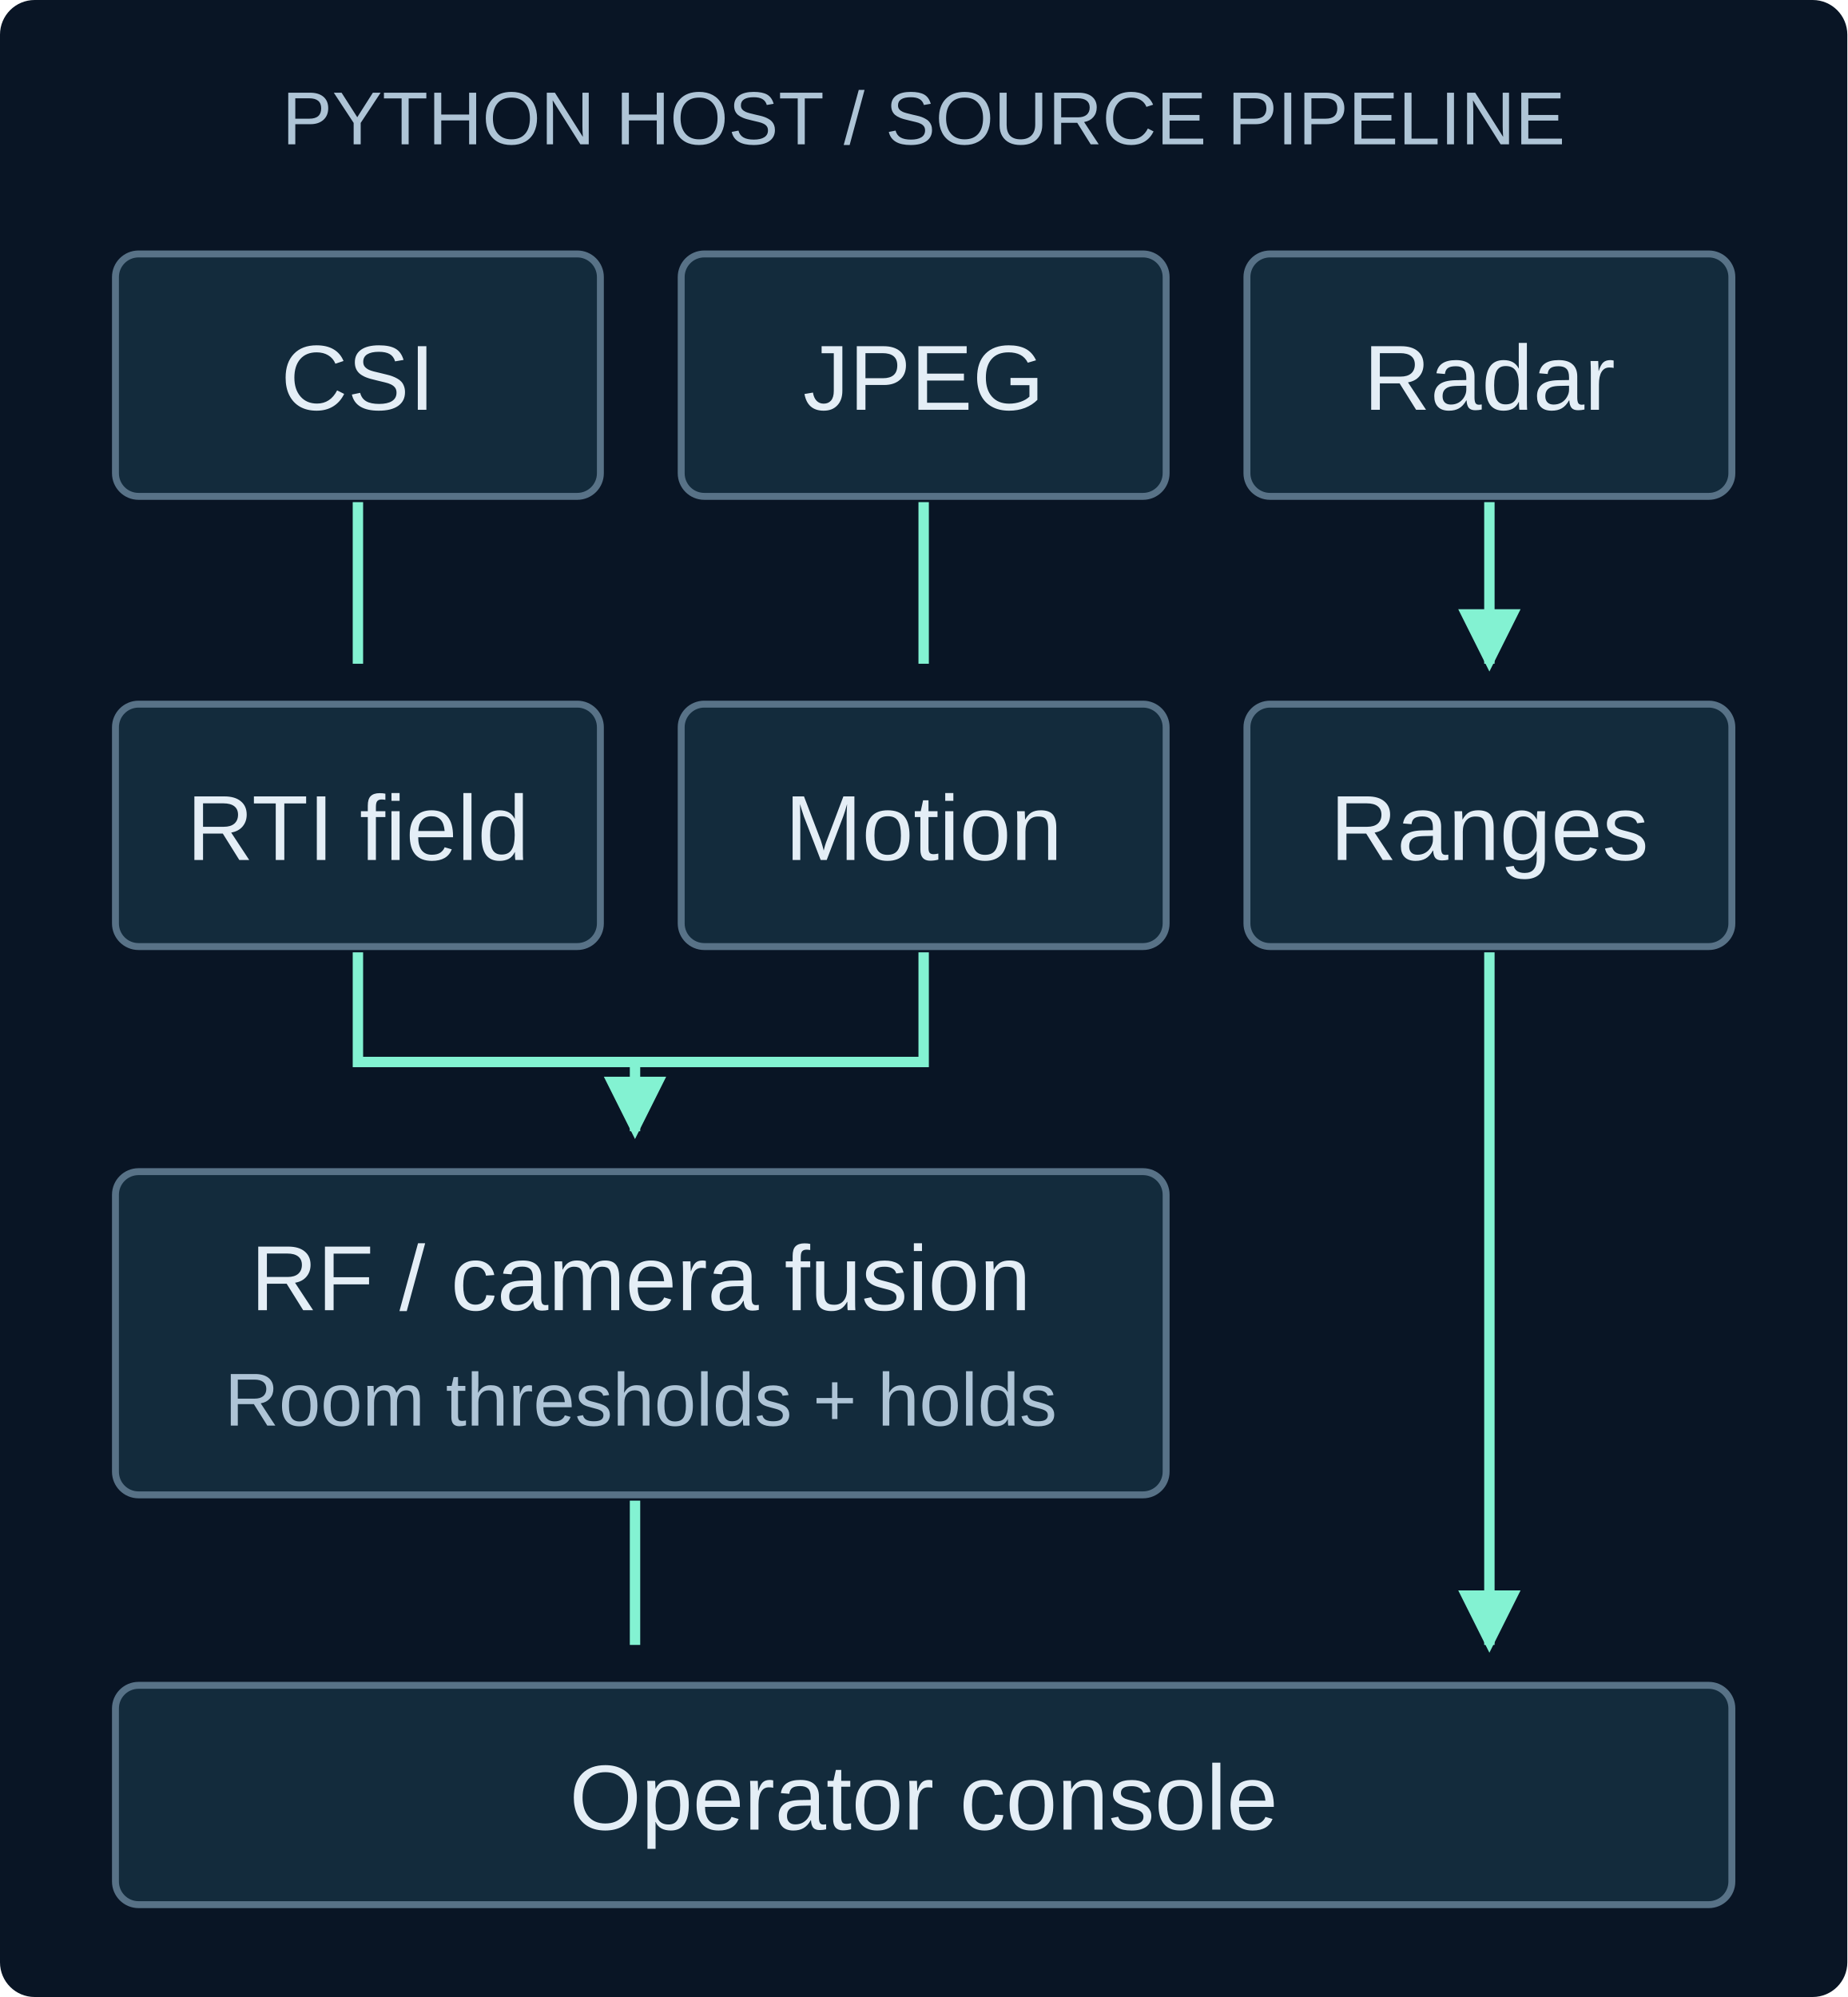
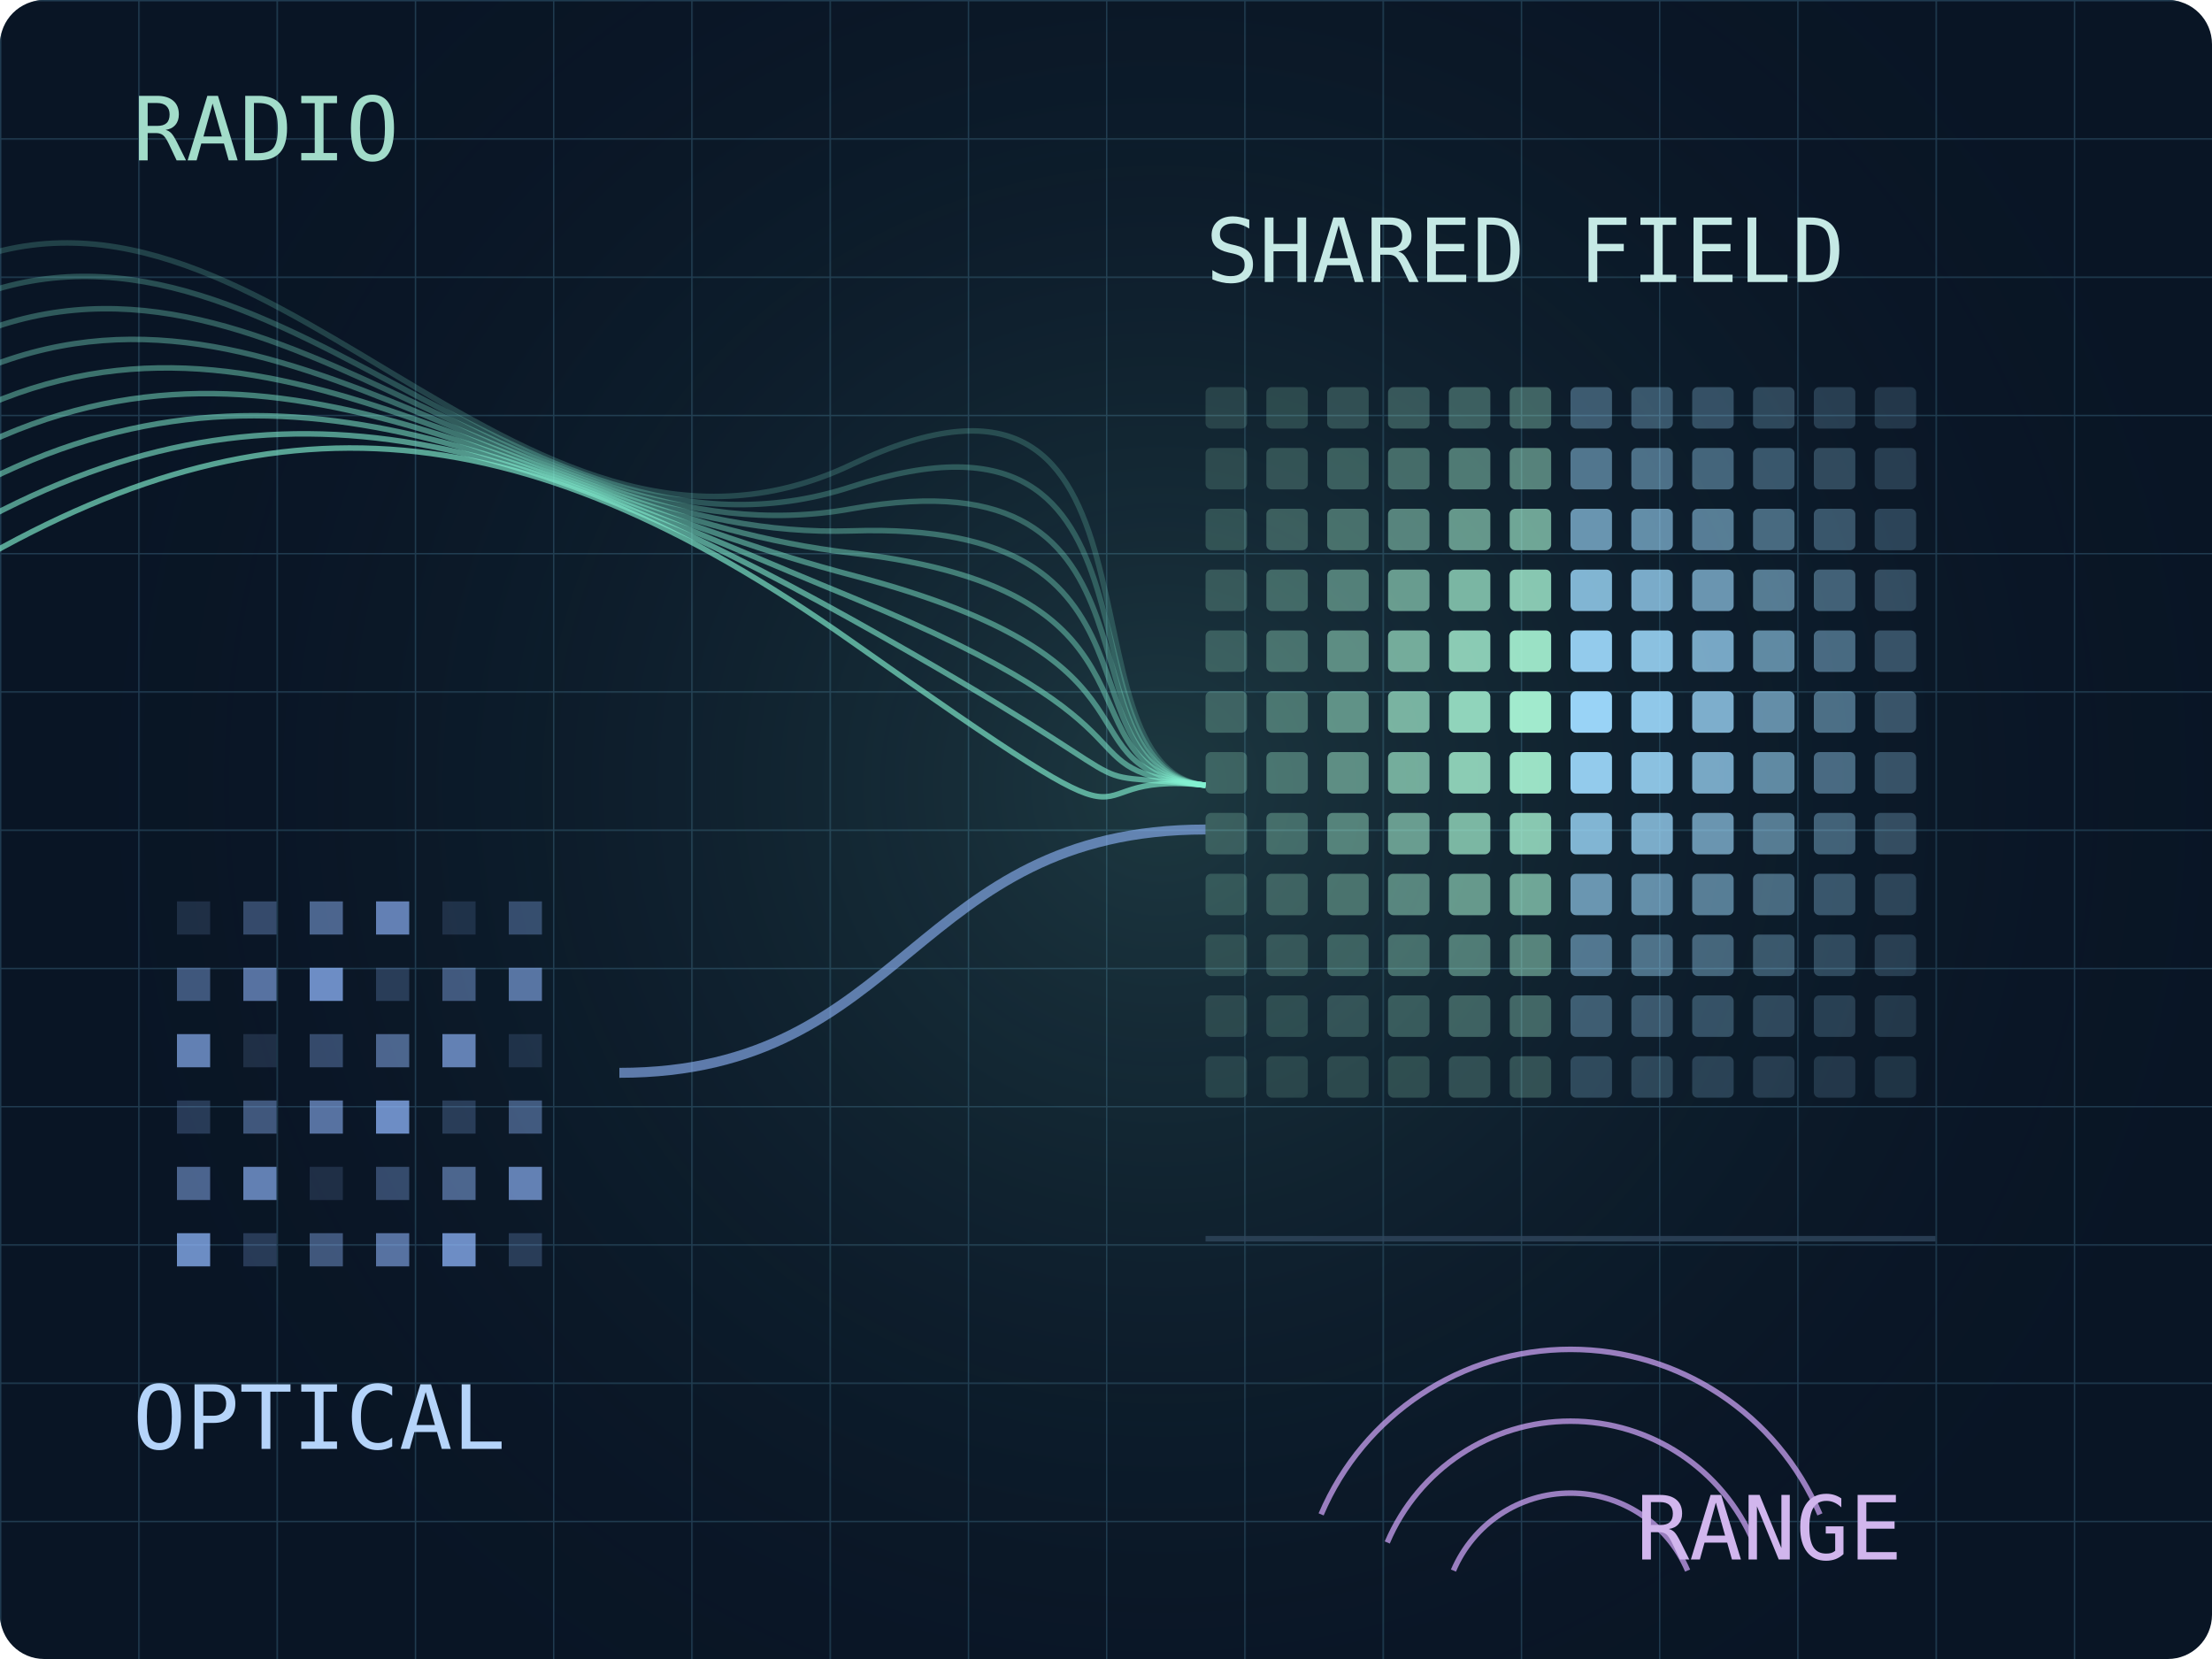
- <svg xmlns="http://www.w3.org/2000/svg" viewBox="0 0 320 346" role="img" aria-labelledby="host-title host-desc">
+ <svg xmlns="http://www.w3.org/2000/svg" viewBox="0 0 400 300" role="img" aria-labelledby="host-title host-desc">
  <defs>
-     <marker id="arrow" viewBox="0 0 8 8" refX="7" refY="4" markerWidth="6" markerHeight="6" orient="auto-start-reverse">
-       <path d="M0 0L8 4L0 8" fill="#83f2d2" />
-     </marker>
+     <radialGradient id="ambient">
+       <stop stop-color="#83f2d2" stop-opacity=".16" />
+       <stop offset="1" stop-color="#091525" stop-opacity="0" />
+     </radialGradient>
+     <linearGradient id="signal" x1="0" y1="1" x2="1" y2="0">
+       <stop stop-color="#83f2d2" stop-opacity=".12" />
+       <stop offset=".55" stop-color="#83f2d2" />
+       <stop offset="1" stop-color="#d9fff3" stop-opacity=".45" />
+     </linearGradient>
+     <clipPath id="frame">
+       <rect width="400" height="300" rx="8" />
+     </clipPath>
+     <pattern id="grid" width="25" height="25" patternUnits="userSpaceOnUse">
+       <path d="M25 0H0V25" fill="none" stroke="#203b50" stroke-width=".5" />
+     </pattern>
  </defs>
-   <style>text{font-family:Arial,sans-serif;fill:#e4eef6;font-size:16px}.small{font-size:13px;fill:#aec4d6}.box{fill:#132b3c;stroke:#587287;stroke-width:1.2}.flow{fill:none;stroke:#83f2d2;stroke-width:1.8;marker-end:url(#arrow)}.line{fill:none;stroke:#83f2d2;stroke-width:1.5}.accent{fill:#83f2d2}</style>
-   <rect width="320" height="346" rx="6" fill="#091525" />
-   <text x="160" y="25" text-anchor="middle" class="small">PYTHON HOST / SOURCE PIPELINE</text>
-   <rect x="20" y="44" width="84" height="42" rx="4" class="box" />
-   <rect x="118" y="44" width="84" height="42" rx="4" class="box" />
-   <rect x="216" y="44" width="84" height="42" rx="4" class="box" />
-   <g text-anchor="middle">
-     <text x="62" y="71">CSI</text>
-     <text x="160" y="71">JPEG</text>
-     <text x="258" y="71">Radar</text>
+   <g clip-path="url(#frame)">
+     <rect width="400" height="300" fill="#091525" />
+     <rect width="400" height="300" fill="url(#grid)" />
+     <circle cx="210.00" cy="142.00" r="200" fill="url(#ambient)" opacity="1" stroke="none" stroke-width="1" />
+     <path d="M-10 49C47 22 93 113 154 84S190 139 218 142" stroke="#83f2d2" stroke-width="1" opacity="0.2" fill="none" />
+     <path d="M-10 56C47 28 93 108 154 88S190 139 218 142" stroke="#83f2d2" stroke-width="1" opacity="0.255" fill="none" />
+     <path d="M-10 63C47 34 93 103 154 92S190 139 218 142" stroke="#83f2d2" stroke-width="1" opacity="0.31" fill="none" />
+     <path d="M-10 70C47 40 93 98 154 96S190 139 218 142" stroke="#83f2d2" stroke-width="1" opacity="0.365" fill="none" />
+     <path d="M-10 77C47 46 93 93 154 100S190 139 218 142" stroke="#83f2d2" stroke-width="1" opacity="0.42" fill="none" />
+     <path d="M-10 84C47 52 93 88 154 104S190 139 218 142" stroke="#83f2d2" stroke-width="1" opacity="0.475" fill="none" />
+     <path d="M-10 91C47 58 93 83 154 108S190 139 218 142" stroke="#83f2d2" stroke-width="1" opacity="0.53" fill="none" />
+     <path d="M-10 98C47 64 93 78 154 112S190 139 218 142" stroke="#83f2d2" stroke-width="1" opacity="0.585" fill="none" />
+     <path d="M-10 105C47 70 93 73 154 116S190 139 218 142" stroke="#83f2d2" stroke-width="1" opacity="0.64" fill="none" />
+     <rect x="32" y="163" width="6" height="6" fill="#92b9ff" opacity="0.15" />
+     <rect x="44" y="163" width="6" height="6" fill="#92b9ff" opacity="0.32" />
+     <rect x="56" y="163" width="6" height="6" fill="#92b9ff" opacity="0.48" />
+     <rect x="68" y="163" width="6" height="6" fill="#92b9ff" opacity="0.65" />
+     <rect x="80" y="163" width="6" height="6" fill="#92b9ff" opacity="0.15" />
+     <rect x="92" y="163" width="6" height="6" fill="#92b9ff" opacity="0.32" />
+     <rect x="32" y="175" width="6" height="6" fill="#92b9ff" opacity="0.40" />
+     <rect x="44" y="175" width="6" height="6" fill="#92b9ff" opacity="0.57" />
+     <rect x="56" y="175" width="6" height="6" fill="#92b9ff" opacity="0.73" />
+     <rect x="68" y="175" width="6" height="6" fill="#92b9ff" opacity="0.23" />
+     <rect x="80" y="175" width="6" height="6" fill="#92b9ff" opacity="0.40" />
+     <rect x="92" y="175" width="6" height="6" fill="#92b9ff" opacity="0.57" />
+     <rect x="32" y="187" width="6" height="6" fill="#92b9ff" opacity="0.65" />
+     <rect x="44" y="187" width="6" height="6" fill="#92b9ff" opacity="0.15" />
+     <rect x="56" y="187" width="6" height="6" fill="#92b9ff" opacity="0.32" />
+     <rect x="68" y="187" width="6" height="6" fill="#92b9ff" opacity="0.48" />
+     <rect x="80" y="187" width="6" height="6" fill="#92b9ff" opacity="0.65" />
+     <rect x="92" y="187" width="6" height="6" fill="#92b9ff" opacity="0.15" />
+     <rect x="32" y="199" width="6" height="6" fill="#92b9ff" opacity="0.23" />
+     <rect x="44" y="199" width="6" height="6" fill="#92b9ff" opacity="0.40" />
+     <rect x="56" y="199" width="6" height="6" fill="#92b9ff" opacity="0.57" />
+     <rect x="68" y="199" width="6" height="6" fill="#92b9ff" opacity="0.73" />
+     <rect x="80" y="199" width="6" height="6" fill="#92b9ff" opacity="0.23" />
+     <rect x="92" y="199" width="6" height="6" fill="#92b9ff" opacity="0.40" />
+     <rect x="32" y="211" width="6" height="6" fill="#92b9ff" opacity="0.48" />
+     <rect x="44" y="211" width="6" height="6" fill="#92b9ff" opacity="0.65" />
+     <rect x="56" y="211" width="6" height="6" fill="#92b9ff" opacity="0.15" />
+     <rect x="68" y="211" width="6" height="6" fill="#92b9ff" opacity="0.32" />
+     <rect x="80" y="211" width="6" height="6" fill="#92b9ff" opacity="0.48" />
+     <rect x="92" y="211" width="6" height="6" fill="#92b9ff" opacity="0.65" />
+     <rect x="32" y="223" width="6" height="6" fill="#92b9ff" opacity="0.73" />
+     <rect x="44" y="223" width="6" height="6" fill="#92b9ff" opacity="0.23" />
+     <rect x="56" y="223" width="6" height="6" fill="#92b9ff" opacity="0.40" />
+     <rect x="68" y="223" width="6" height="6" fill="#92b9ff" opacity="0.57" />
+     <rect x="80" y="223" width="6" height="6" fill="#92b9ff" opacity="0.73" />
+     <rect x="92" y="223" width="6" height="6" fill="#92b9ff" opacity="0.23" />
+     <path d="M112 194C164 194 165 150 218 150" stroke="#92b9ff" stroke-width="1.8" opacity="0.6" fill="none" />
+     <rect x="218" y="70" width="7.5" height="7.5" rx="1" fill="#a7f3d3" opacity="0.153" />
+     <rect x="229" y="70" width="7.5" height="7.5" rx="1" fill="#a7f3d3" opacity="0.180" />
+     <rect x="240" y="70" width="7.5" height="7.5" rx="1" fill="#a7f3d3" opacity="0.217" />
+     <rect x="251" y="70" width="7.5" height="7.5" rx="1" fill="#a7f3d3" opacity="0.260" />
+     <rect x="262" y="70" width="7.5" height="7.5" rx="1" fill="#a7f3d3" opacity="0.301" />
+     <rect x="273" y="70" width="7.5" height="7.5" rx="1" fill="#a7f3d3" opacity="0.329" />
+     <rect x="284" y="70" width="7.5" height="7.5" rx="1" fill="#9bd6f8" opacity="0.336" />
+     <rect x="295" y="70" width="7.5" height="7.5" rx="1" fill="#9bd6f8" opacity="0.320" />
+     <rect x="306" y="70" width="7.5" height="7.5" rx="1" fill="#9bd6f8" opacity="0.286" />
+     <rect x="317" y="70" width="7.5" height="7.5" rx="1" fill="#9bd6f8" opacity="0.243" />
+     <rect x="328" y="70" width="7.5" height="7.5" rx="1" fill="#9bd6f8" opacity="0.201" />
+     <rect x="339" y="70" width="7.5" height="7.5" rx="1" fill="#9bd6f8" opacity="0.168" />
+     <rect x="218" y="81" width="7.5" height="7.5" rx="1" fill="#a7f3d3" opacity="0.175" />
+     <rect x="229" y="81" width="7.5" height="7.5" rx="1" fill="#a7f3d3" opacity="0.219" />
+     <rect x="240" y="81" width="7.5" height="7.5" rx="1" fill="#a7f3d3" opacity="0.280" />
+     <rect x="251" y="81" width="7.5" height="7.5" rx="1" fill="#a7f3d3" opacity="0.351" />
+     <rect x="262" y="81" width="7.5" height="7.5" rx="1" fill="#a7f3d3" opacity="0.419" />
+     <rect x="273" y="81" width="7.5" height="7.5" rx="1" fill="#a7f3d3" opacity="0.465" />
+     <rect x="284" y="81" width="7.5" height="7.5" rx="1" fill="#9bd6f8" opacity="0.477" />
+     <rect x="295" y="81" width="7.5" height="7.5" rx="1" fill="#9bd6f8" opacity="0.450" />
+     <rect x="306" y="81" width="7.5" height="7.5" rx="1" fill="#9bd6f8" opacity="0.393" />
+     <rect x="317" y="81" width="7.5" height="7.5" rx="1" fill="#9bd6f8" opacity="0.322" />
+     <rect x="328" y="81" width="7.5" height="7.5" rx="1" fill="#9bd6f8" opacity="0.254" />
+     <rect x="339" y="81" width="7.5" height="7.5" rx="1" fill="#9bd6f8" opacity="0.200" />
+     <rect x="218" y="92" width="7.5" height="7.5" rx="1" fill="#a7f3d3" opacity="0.201" />
+     <rect x="229" y="92" width="7.5" height="7.5" rx="1" fill="#a7f3d3" opacity="0.267" />
+     <rect x="240" y="92" width="7.5" height="7.5" rx="1" fill="#a7f3d3" opacity="0.357" />
+     <rect x="251" y="92" width="7.5" height="7.5" rx="1" fill="#a7f3d3" opacity="0.461" />
+     <rect x="262" y="92" width="7.5" height="7.5" rx="1" fill="#a7f3d3" opacity="0.561" />
+     <rect x="273" y="92" width="7.5" height="7.5" rx="1" fill="#a7f3d3" opacity="0.629" />
+     <rect x="284" y="92" width="7.5" height="7.5" rx="1" fill="#9bd6f8" opacity="0.647" />
+     <rect x="295" y="92" width="7.5" height="7.5" rx="1" fill="#9bd6f8" opacity="0.607" />
+     <rect x="306" y="92" width="7.5" height="7.5" rx="1" fill="#9bd6f8" opacity="0.523" />
+     <rect x="317" y="92" width="7.5" height="7.5" rx="1" fill="#9bd6f8" opacity="0.419" />
+     <rect x="328" y="92" width="7.5" height="7.5" rx="1" fill="#9bd6f8" opacity="0.318" />
+     <rect x="339" y="92" width="7.5" height="7.5" rx="1" fill="#9bd6f8" opacity="0.237" />
+     <rect x="218" y="103" width="7.5" height="7.5" rx="1" fill="#a7f3d3" opacity="0.227" />
+     <rect x="229" y="103" width="7.5" height="7.5" rx="1" fill="#a7f3d3" opacity="0.314" />
+     <rect x="240" y="103" width="7.5" height="7.5" rx="1" fill="#a7f3d3" opacity="0.432" />
+     <rect x="251" y="103" width="7.5" height="7.5" rx="1" fill="#a7f3d3" opacity="0.571" />
+     <rect x="262" y="103" width="7.5" height="7.5" rx="1" fill="#a7f3d3" opacity="0.702" />
+     <rect x="273" y="103" width="7.5" height="7.5" rx="1" fill="#a7f3d3" opacity="0.792" />
+     <rect x="284" y="103" width="7.5" height="7.5" rx="1" fill="#9bd6f8" opacity="0.815" />
+     <rect x="295" y="103" width="7.5" height="7.5" rx="1" fill="#9bd6f8" opacity="0.763" />
+     <rect x="306" y="103" width="7.5" height="7.5" rx="1" fill="#9bd6f8" opacity="0.652" />
+     <rect x="317" y="103" width="7.5" height="7.5" rx="1" fill="#9bd6f8" opacity="0.514" />
+     <rect x="328" y="103" width="7.5" height="7.5" rx="1" fill="#9bd6f8" opacity="0.381" />
+     <rect x="339" y="103" width="7.5" height="7.5" rx="1" fill="#9bd6f8" opacity="0.275" />
+     <rect x="218" y="114" width="7.5" height="7.5" rx="1" fill="#a7f3d3" opacity="0.247" />
+     <rect x="229" y="114" width="7.5" height="7.5" rx="1" fill="#a7f3d3" opacity="0.349" />
+     <rect x="240" y="114" width="7.5" height="7.5" rx="1" fill="#a7f3d3" opacity="0.489" />
+     <rect x="251" y="114" width="7.5" height="7.5" rx="1" fill="#a7f3d3" opacity="0.652" />
+     <rect x="262" y="114" width="7.5" height="7.5" rx="1" fill="#a7f3d3" opacity="0.807" />
+     <rect x="273" y="114" width="7.5" height="7.5" rx="1" fill="#a7f3d3" opacity="0.914" />
+     <rect x="284" y="114" width="7.5" height="7.5" rx="1" fill="#9bd6f8" opacity="0.941" />
+     <rect x="295" y="114" width="7.5" height="7.5" rx="1" fill="#9bd6f8" opacity="0.880" />
+     <rect x="306" y="114" width="7.5" height="7.5" rx="1" fill="#9bd6f8" opacity="0.749" />
+     <rect x="317" y="114" width="7.5" height="7.5" rx="1" fill="#9bd6f8" opacity="0.586" />
+     <rect x="328" y="114" width="7.5" height="7.5" rx="1" fill="#9bd6f8" opacity="0.429" />
+     <rect x="339" y="114" width="7.5" height="7.5" rx="1" fill="#9bd6f8" opacity="0.303" />
+     <rect x="218" y="125" width="7.5" height="7.5" rx="1" fill="#a7f3d3" opacity="0.254" />
+     <rect x="229" y="125" width="7.5" height="7.5" rx="1" fill="#a7f3d3" opacity="0.362" />
+     <rect x="240" y="125" width="7.5" height="7.5" rx="1" fill="#a7f3d3" opacity="0.510" />
+     <rect x="251" y="125" width="7.5" height="7.5" rx="1" fill="#a7f3d3" opacity="0.683" />
+     <rect x="262" y="125" width="7.5" height="7.5" rx="1" fill="#a7f3d3" opacity="0.847" />
+     <rect x="273" y="125" width="7.5" height="7.5" rx="1" fill="#a7f3d3" opacity="0.960" />
+     <rect x="284" y="125" width="7.5" height="7.5" rx="1" fill="#9bd6f8" opacity="0.988" />
+     <rect x="295" y="125" width="7.5" height="7.5" rx="1" fill="#9bd6f8" opacity="0.923" />
+     <rect x="306" y="125" width="7.5" height="7.5" rx="1" fill="#9bd6f8" opacity="0.785" />
+     <rect x="317" y="125" width="7.5" height="7.5" rx="1" fill="#9bd6f8" opacity="0.613" />
+     <rect x="328" y="125" width="7.5" height="7.5" rx="1" fill="#9bd6f8" opacity="0.447" />
+     <rect x="339" y="125" width="7.5" height="7.5" rx="1" fill="#9bd6f8" opacity="0.314" />
+     <rect x="218" y="136" width="7.5" height="7.5" rx="1" fill="#a7f3d3" opacity="0.247" />
+     <rect x="229" y="136" width="7.5" height="7.5" rx="1" fill="#a7f3d3" opacity="0.349" />
+     <rect x="240" y="136" width="7.5" height="7.5" rx="1" fill="#a7f3d3" opacity="0.489" />
+     <rect x="251" y="136" width="7.5" height="7.5" rx="1" fill="#a7f3d3" opacity="0.652" />
+     <rect x="262" y="136" width="7.5" height="7.5" rx="1" fill="#a7f3d3" opacity="0.807" />
+     <rect x="273" y="136" width="7.5" height="7.5" rx="1" fill="#a7f3d3" opacity="0.914" />
+     <rect x="284" y="136" width="7.5" height="7.5" rx="1" fill="#9bd6f8" opacity="0.941" />
+     <rect x="295" y="136" width="7.5" height="7.5" rx="1" fill="#9bd6f8" opacity="0.880" />
+     <rect x="306" y="136" width="7.5" height="7.5" rx="1" fill="#9bd6f8" opacity="0.749" />
+     <rect x="317" y="136" width="7.5" height="7.5" rx="1" fill="#9bd6f8" opacity="0.586" />
+     <rect x="328" y="136" width="7.5" height="7.5" rx="1" fill="#9bd6f8" opacity="0.429" />
+     <rect x="339" y="136" width="7.5" height="7.5" rx="1" fill="#9bd6f8" opacity="0.303" />
+     <rect x="218" y="147" width="7.5" height="7.5" rx="1" fill="#a7f3d3" opacity="0.227" />
+     <rect x="229" y="147" width="7.5" height="7.5" rx="1" fill="#a7f3d3" opacity="0.314" />
+     <rect x="240" y="147" width="7.5" height="7.5" rx="1" fill="#a7f3d3" opacity="0.432" />
+     <rect x="251" y="147" width="7.5" height="7.5" rx="1" fill="#a7f3d3" opacity="0.571" />
+     <rect x="262" y="147" width="7.5" height="7.5" rx="1" fill="#a7f3d3" opacity="0.702" />
+     <rect x="273" y="147" width="7.5" height="7.5" rx="1" fill="#a7f3d3" opacity="0.792" />
+     <rect x="284" y="147" width="7.5" height="7.5" rx="1" fill="#9bd6f8" opacity="0.815" />
+     <rect x="295" y="147" width="7.5" height="7.5" rx="1" fill="#9bd6f8" opacity="0.763" />
+     <rect x="306" y="147" width="7.5" height="7.5" rx="1" fill="#9bd6f8" opacity="0.652" />
+     <rect x="317" y="147" width="7.5" height="7.5" rx="1" fill="#9bd6f8" opacity="0.514" />
+     <rect x="328" y="147" width="7.5" height="7.5" rx="1" fill="#9bd6f8" opacity="0.381" />
+     <rect x="339" y="147" width="7.5" height="7.5" rx="1" fill="#9bd6f8" opacity="0.275" />
+     <rect x="218" y="158" width="7.5" height="7.5" rx="1" fill="#a7f3d3" opacity="0.201" />
+     <rect x="229" y="158" width="7.5" height="7.5" rx="1" fill="#a7f3d3" opacity="0.267" />
+     <rect x="240" y="158" width="7.5" height="7.5" rx="1" fill="#a7f3d3" opacity="0.357" />
+     <rect x="251" y="158" width="7.5" height="7.5" rx="1" fill="#a7f3d3" opacity="0.461" />
+     <rect x="262" y="158" width="7.5" height="7.5" rx="1" fill="#a7f3d3" opacity="0.561" />
+     <rect x="273" y="158" width="7.5" height="7.5" rx="1" fill="#a7f3d3" opacity="0.629" />
+     <rect x="284" y="158" width="7.5" height="7.5" rx="1" fill="#9bd6f8" opacity="0.647" />
+     <rect x="295" y="158" width="7.5" height="7.5" rx="1" fill="#9bd6f8" opacity="0.607" />
+     <rect x="306" y="158" width="7.5" height="7.5" rx="1" fill="#9bd6f8" opacity="0.523" />
+     <rect x="317" y="158" width="7.5" height="7.5" rx="1" fill="#9bd6f8" opacity="0.419" />
+     <rect x="328" y="158" width="7.5" height="7.5" rx="1" fill="#9bd6f8" opacity="0.318" />
+     <rect x="339" y="158" width="7.5" height="7.5" rx="1" fill="#9bd6f8" opacity="0.237" />
+     <rect x="218" y="169" width="7.5" height="7.5" rx="1" fill="#a7f3d3" opacity="0.175" />
+     <rect x="229" y="169" width="7.5" height="7.5" rx="1" fill="#a7f3d3" opacity="0.219" />
+     <rect x="240" y="169" width="7.5" height="7.5" rx="1" fill="#a7f3d3" opacity="0.280" />
+     <rect x="251" y="169" width="7.5" height="7.5" rx="1" fill="#a7f3d3" opacity="0.351" />
+     <rect x="262" y="169" width="7.5" height="7.5" rx="1" fill="#a7f3d3" opacity="0.419" />
+     <rect x="273" y="169" width="7.5" height="7.5" rx="1" fill="#a7f3d3" opacity="0.465" />
+     <rect x="284" y="169" width="7.5" height="7.5" rx="1" fill="#9bd6f8" opacity="0.477" />
+     <rect x="295" y="169" width="7.5" height="7.5" rx="1" fill="#9bd6f8" opacity="0.450" />
+     <rect x="306" y="169" width="7.5" height="7.5" rx="1" fill="#9bd6f8" opacity="0.393" />
+     <rect x="317" y="169" width="7.5" height="7.5" rx="1" fill="#9bd6f8" opacity="0.322" />
+     <rect x="328" y="169" width="7.5" height="7.5" rx="1" fill="#9bd6f8" opacity="0.254" />
+     <rect x="339" y="169" width="7.5" height="7.5" rx="1" fill="#9bd6f8" opacity="0.200" />
+     <rect x="218" y="180" width="7.5" height="7.5" rx="1" fill="#a7f3d3" opacity="0.153" />
+     <rect x="229" y="180" width="7.5" height="7.5" rx="1" fill="#a7f3d3" opacity="0.180" />
+     <rect x="240" y="180" width="7.5" height="7.5" rx="1" fill="#a7f3d3" opacity="0.217" />
+     <rect x="251" y="180" width="7.5" height="7.5" rx="1" fill="#a7f3d3" opacity="0.260" />
+     <rect x="262" y="180" width="7.5" height="7.5" rx="1" fill="#a7f3d3" opacity="0.301" />
+     <rect x="273" y="180" width="7.5" height="7.5" rx="1" fill="#a7f3d3" opacity="0.329" />
+     <rect x="284" y="180" width="7.5" height="7.5" rx="1" fill="#9bd6f8" opacity="0.336" />
+     <rect x="295" y="180" width="7.5" height="7.5" rx="1" fill="#9bd6f8" opacity="0.320" />
+     <rect x="306" y="180" width="7.5" height="7.5" rx="1" fill="#9bd6f8" opacity="0.286" />
+     <rect x="317" y="180" width="7.5" height="7.5" rx="1" fill="#9bd6f8" opacity="0.243" />
+     <rect x="328" y="180" width="7.5" height="7.5" rx="1" fill="#9bd6f8" opacity="0.201" />
+     <rect x="339" y="180" width="7.5" height="7.5" rx="1" fill="#9bd6f8" opacity="0.168" />
+     <rect x="218" y="191" width="7.5" height="7.5" rx="1" fill="#a7f3d3" opacity="0.138" />
+     <rect x="229" y="191" width="7.5" height="7.5" rx="1" fill="#a7f3d3" opacity="0.153" />
+     <rect x="240" y="191" width="7.5" height="7.5" rx="1" fill="#a7f3d3" opacity="0.173" />
+     <rect x="251" y="191" width="7.5" height="7.5" rx="1" fill="#a7f3d3" opacity="0.196" />
+     <rect x="262" y="191" width="7.5" height="7.5" rx="1" fill="#a7f3d3" opacity="0.218" />
+     <rect x="273" y="191" width="7.5" height="7.5" rx="1" fill="#a7f3d3" opacity="0.234" />
+     <rect x="284" y="191" width="7.5" height="7.5" rx="1" fill="#9bd6f8" opacity="0.237" />
+     <rect x="295" y="191" width="7.5" height="7.5" rx="1" fill="#9bd6f8" opacity="0.229" />
+     <rect x="306" y="191" width="7.5" height="7.5" rx="1" fill="#9bd6f8" opacity="0.210" />
+     <rect x="317" y="191" width="7.5" height="7.5" rx="1" fill="#9bd6f8" opacity="0.187" />
+     <rect x="328" y="191" width="7.5" height="7.5" rx="1" fill="#9bd6f8" opacity="0.164" />
+     <rect x="339" y="191" width="7.5" height="7.5" rx="1" fill="#9bd6f8" opacity="0.146" />
+     <path d="M218 224H350" stroke="#30465c" stroke-width="1" opacity="0.8" fill="none" />
+     <path d="M262.83 284.01A23 23 0 0 1 305.17 284.01" stroke="#d5aaff" stroke-width="1" opacity="0.7" fill="none" />
+     <path d="M250.86 278.93A36 36 0 0 1 317.14 278.93" stroke="#d5aaff" stroke-width="1" opacity="0.7" fill="none" />
+     <path d="M238.90 273.85A49 49 0 0 1 329.10 273.85" stroke="#d5aaff" stroke-width="1" opacity="0.7" fill="none" />
+     <g font-family="monospace" font-size="16">
+       <text x="24" y="29" fill="#a2dcca">RADIO</text>
+       <text x="24" y="262" fill="#b5d4fa">OPTICAL</text>
+       <text x="218" y="51" fill="#c5e9e5">SHARED FIELD</text>
+       <text x="344" y="282" fill="#d1b6ed" text-anchor="end">RANGE</text>
+     </g>
  </g>
-   <path d="M62 87V115M160 87V115M258 87V115" class="flow" />
-   <rect x="20" y="122" width="84" height="42" rx="4" class="box" />
-   <rect x="118" y="122" width="84" height="42" rx="4" class="box" />
-   <rect x="216" y="122" width="84" height="42" rx="4" class="box" />
-   <g text-anchor="middle">
-     <text x="62" y="149">RTI field</text>
-     <text x="160" y="149">Motion</text>
-     <text x="258" y="149">Ranges</text>
-   </g>
-   <path d="M62 165V184H110M160 165V184H110V196" class="flow" />
-   <rect x="20" y="203" width="182" height="56" rx="4" class="box" />
-   <text x="111" y="227" text-anchor="middle">RF / camera fusion</text>
-   <text x="111" y="247" text-anchor="middle" class="small">Room thresholds + holds</text>
-   <path d="M110 260V285M258 165V285" class="flow" />
-   <rect x="20" y="292" width="280" height="38" rx="4" class="box" />
-   <text x="160" y="317" text-anchor="middle">Operator console</text>
</svg>
